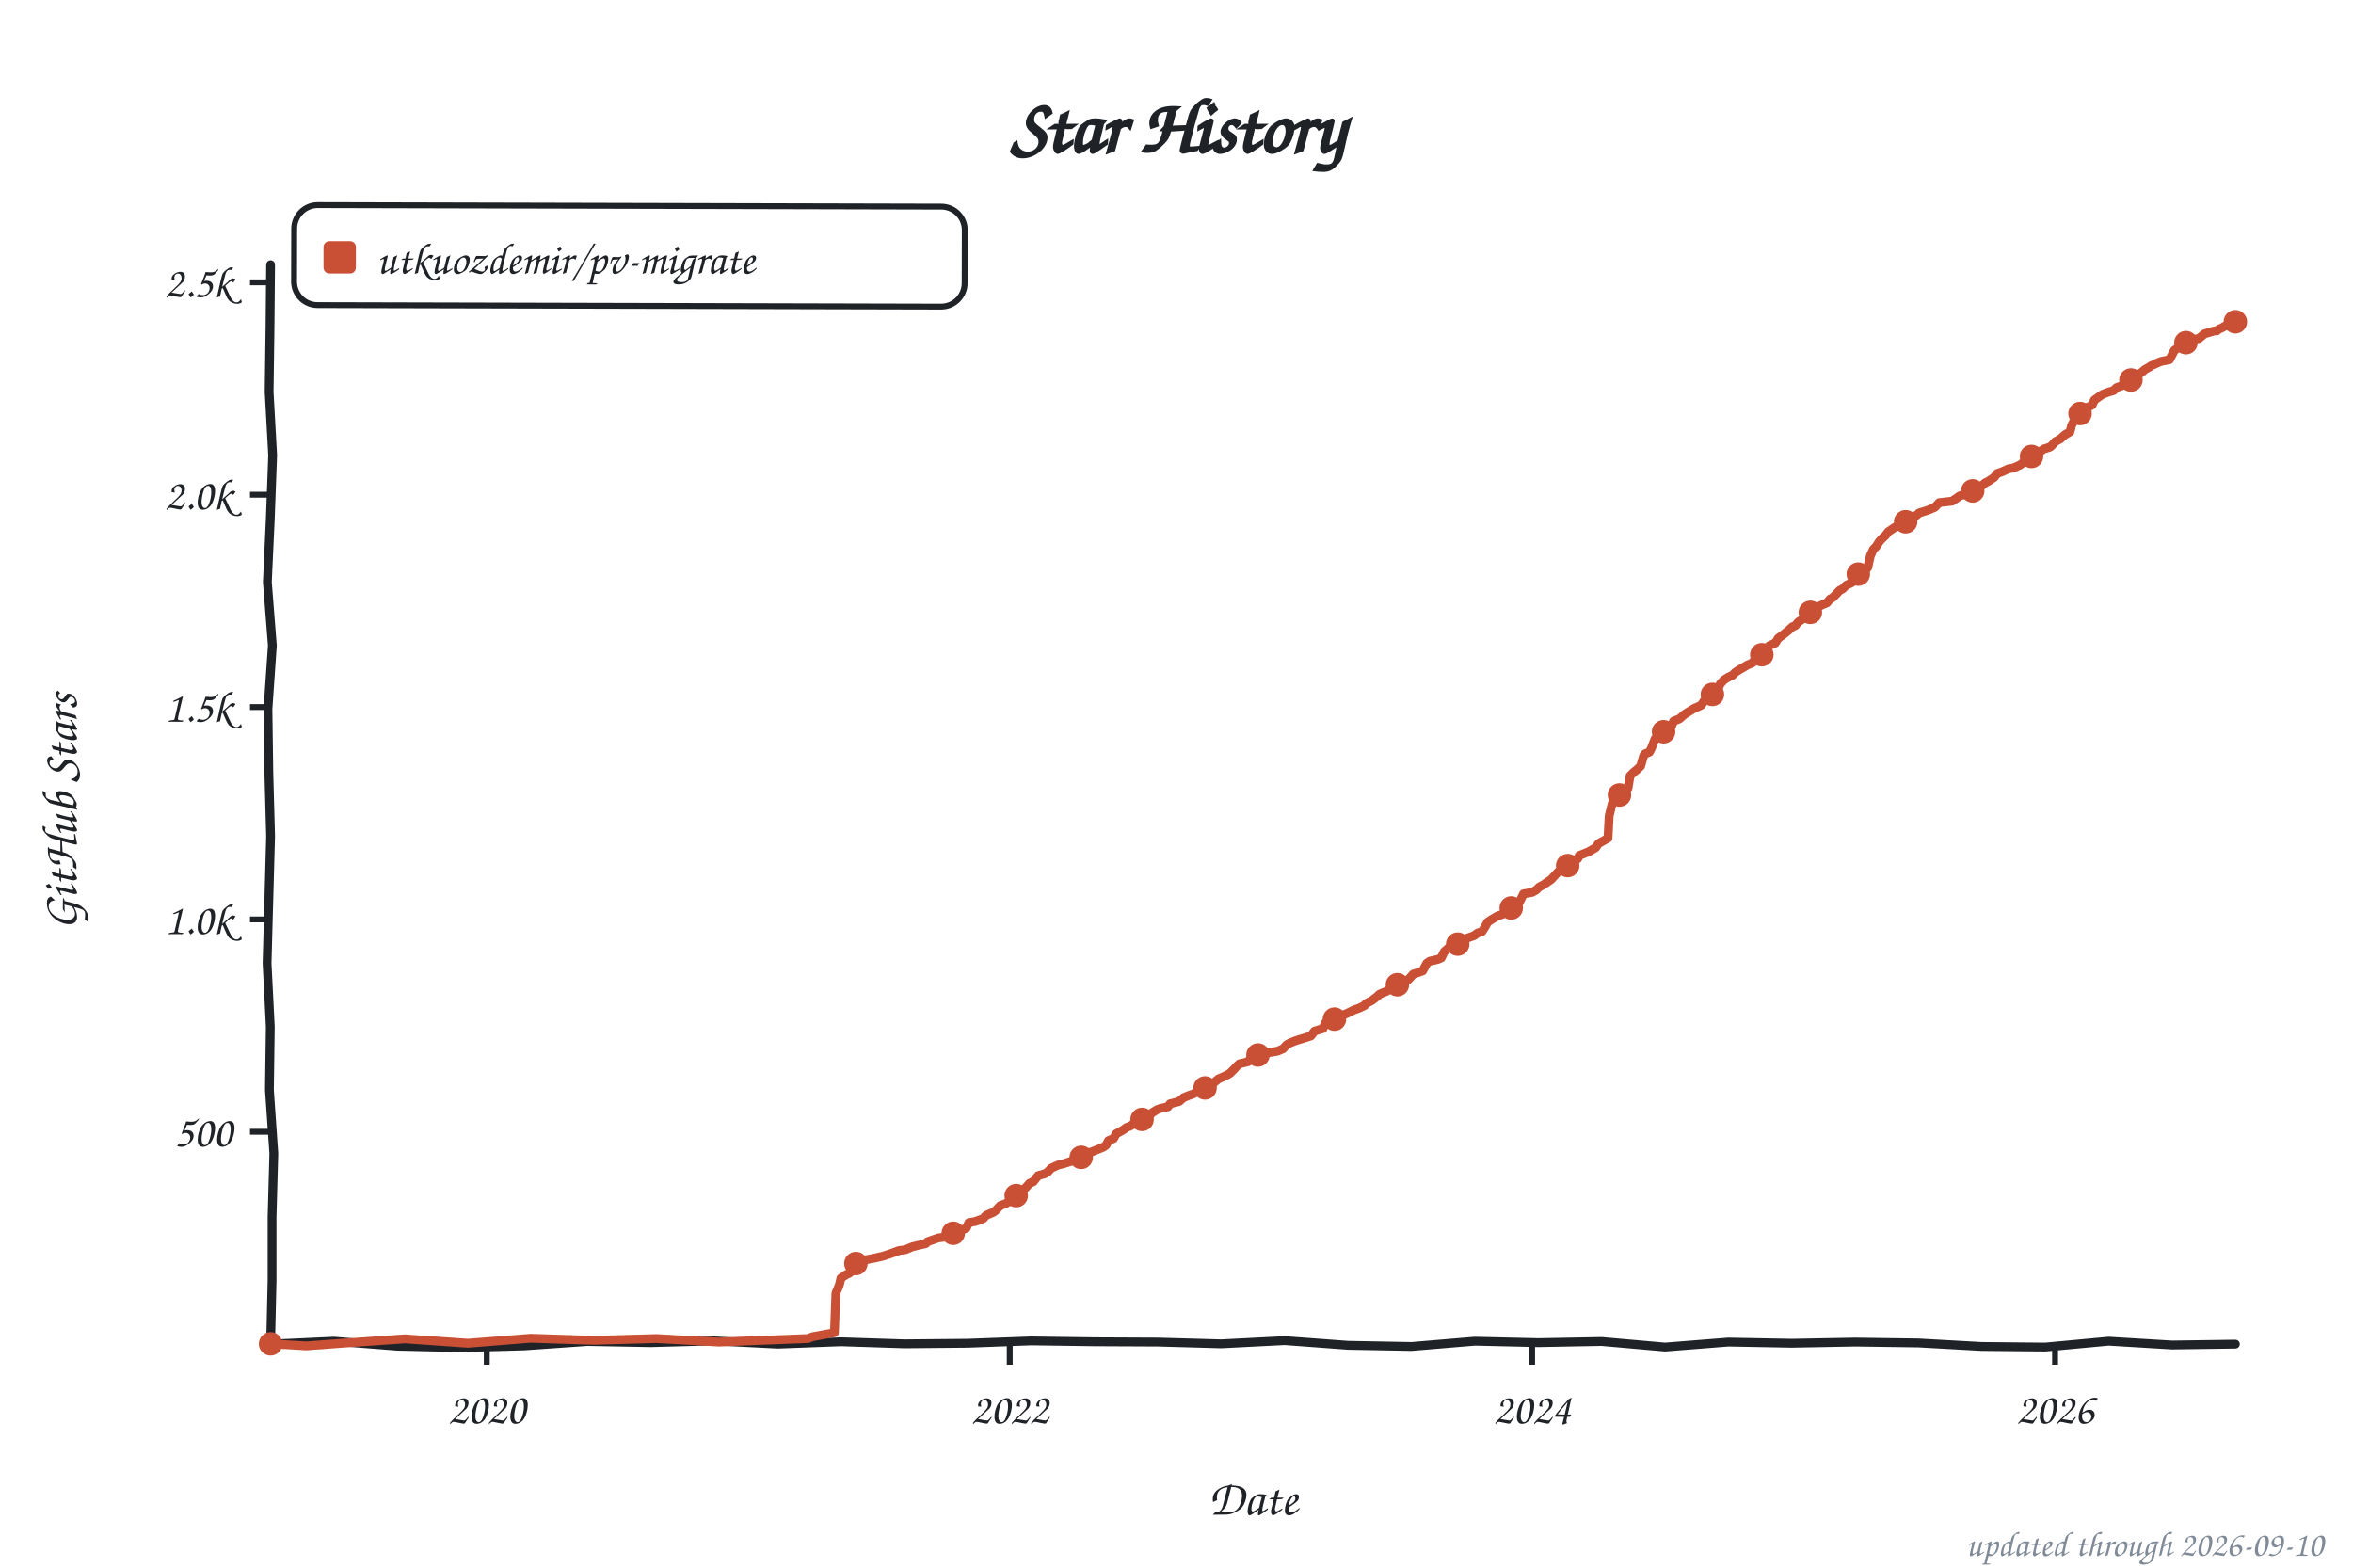
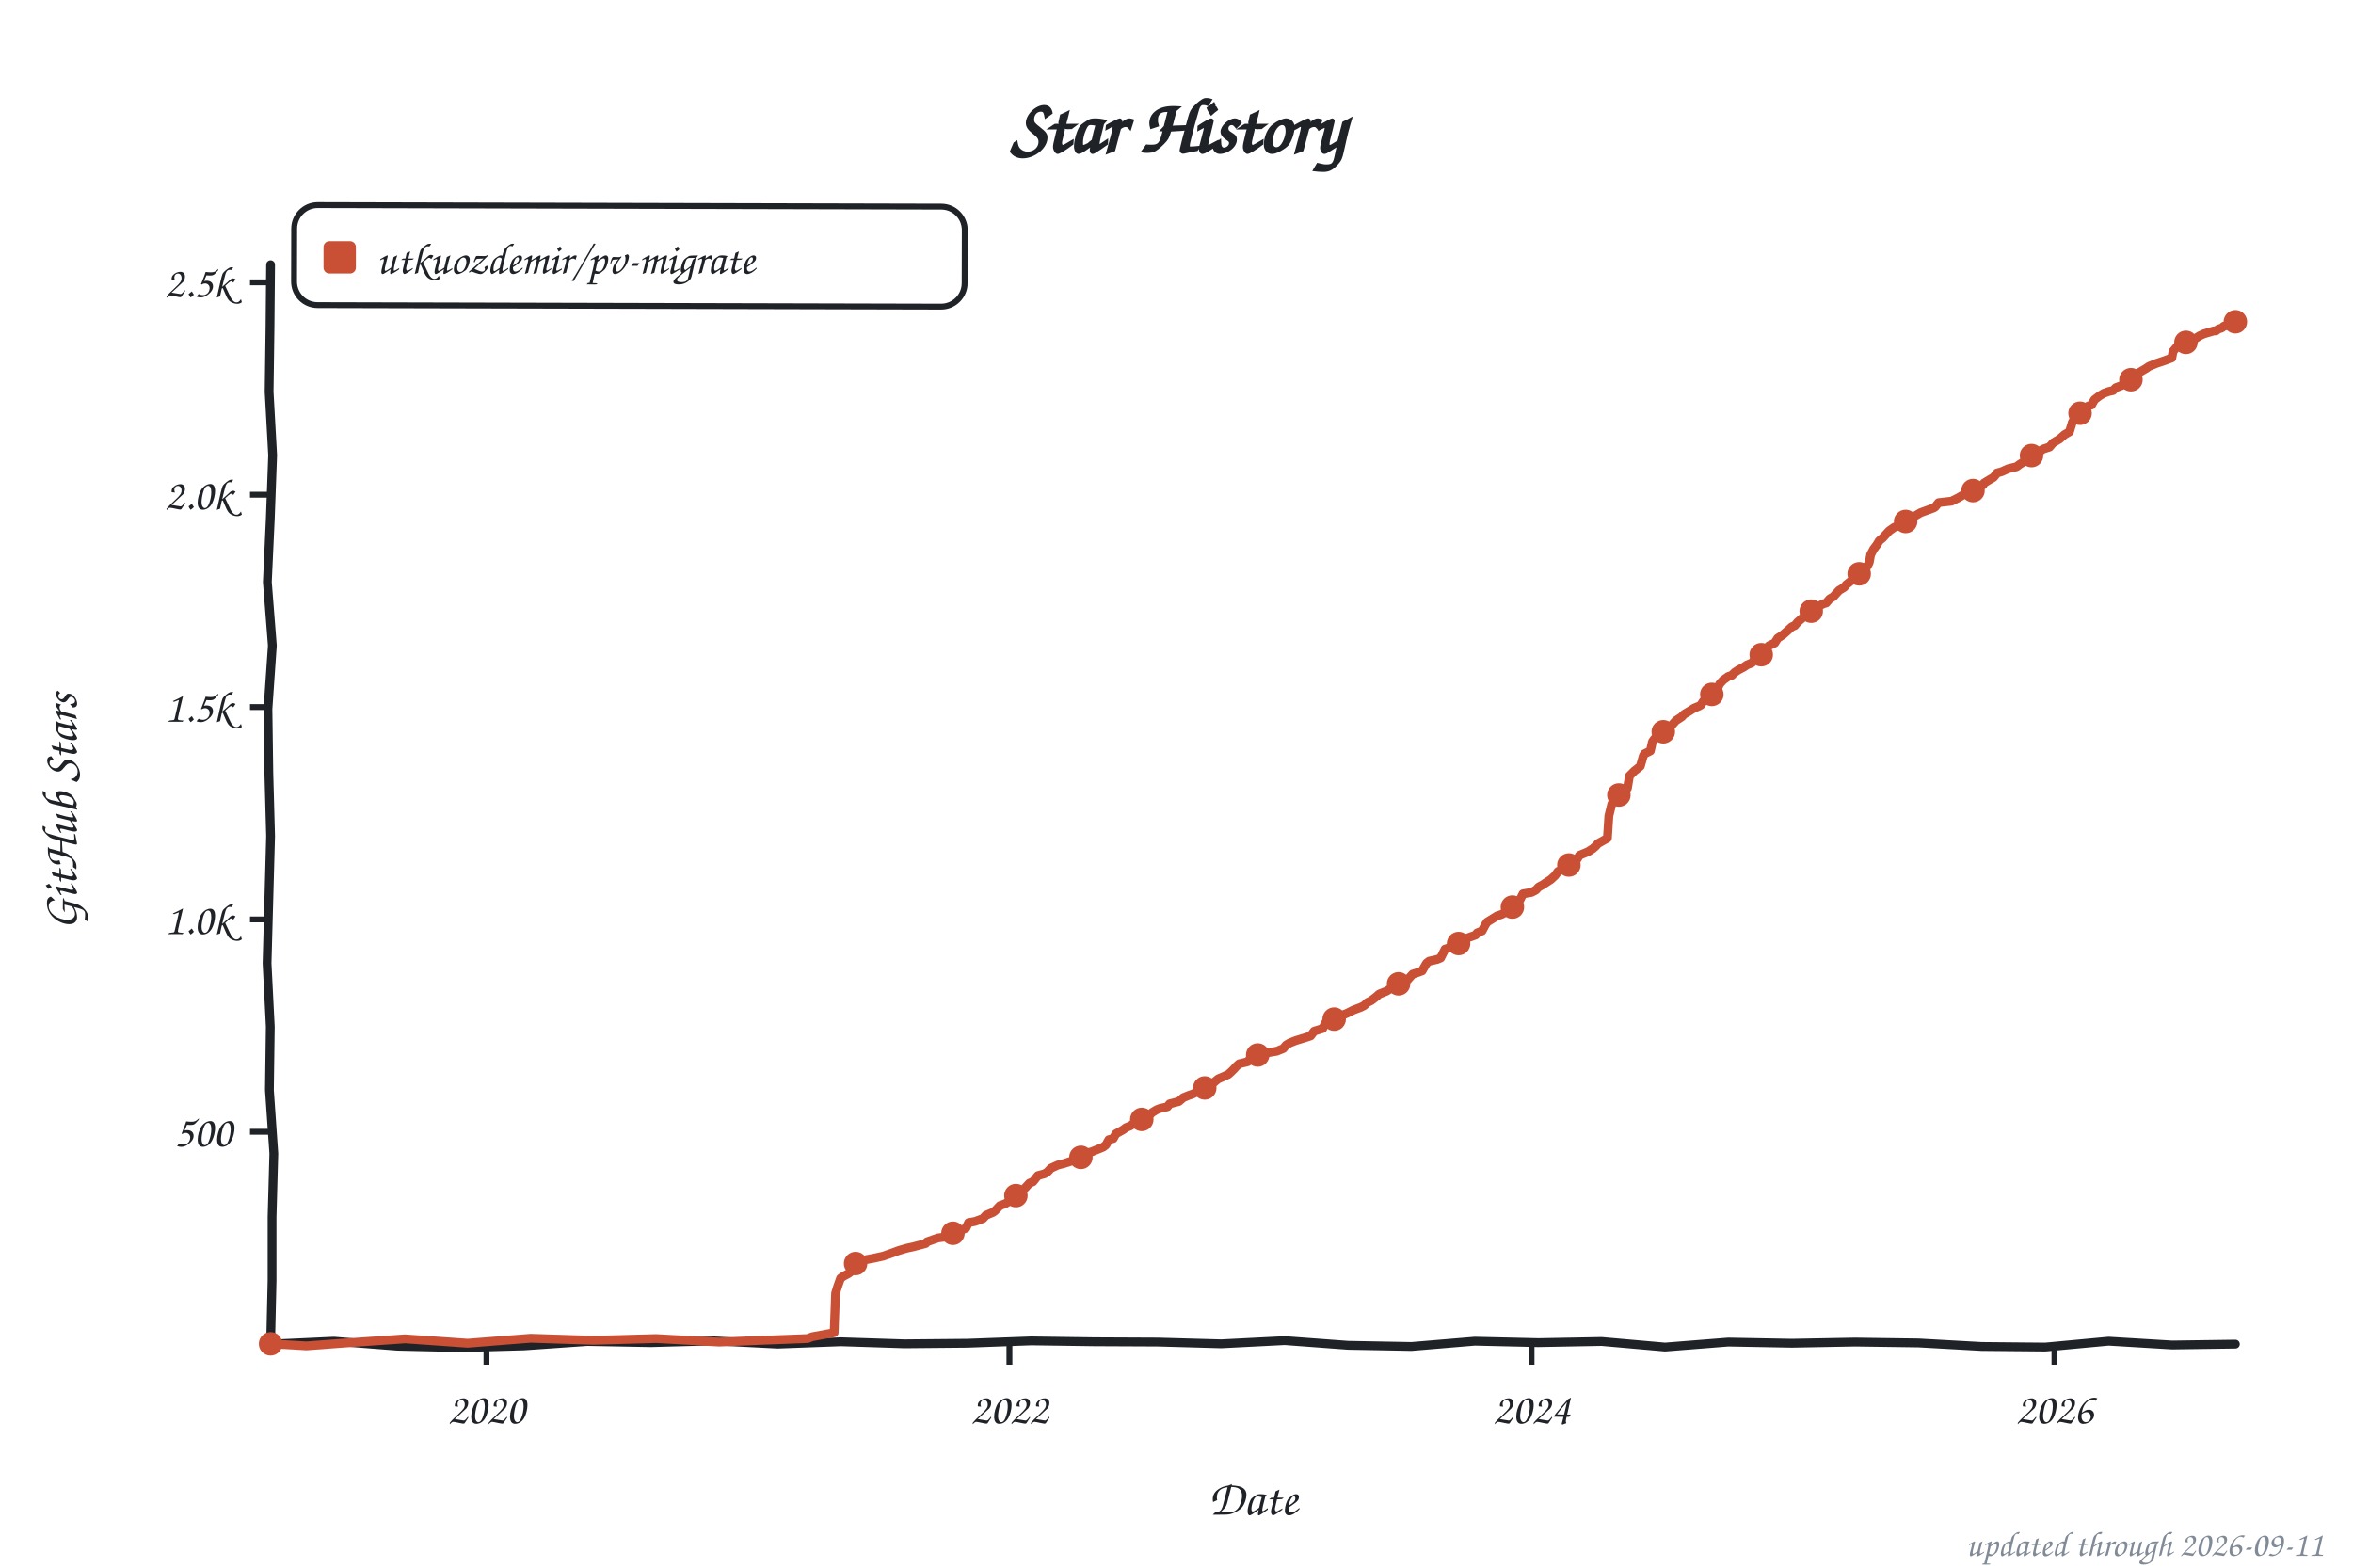
<svg xmlns="http://www.w3.org/2000/svg" width="800" height="533" viewBox="0 0 800 533" role="img" aria-label="Star history of utkuozdemir/pv-migrate">
  <style>text{font-family:"Comic Sans MS","Chalkboard SE","Comic Neue","Marker Felt",cursive}</style>
  <text x="400" y="52" font-size="26" font-weight="bold" text-anchor="middle" fill="#1f2328">Star History</text>
  <rect x="100" y="70" width="228" height="34" rx="8" fill="none" stroke="#1f2328" stroke-width="2" transform="rotate(0.14 214 87)" />
  <rect x="110" y="82" width="11" height="11" rx="2" fill="#c94f35" />
  <text x="128" y="93" font-size="15" fill="#1f2328" textLength="189" lengthAdjust="spacingAndGlyphs">utkuozdemir/pv-migrate</text>
  <line x1="85" y1="384.8" x2="92" y2="384.8" stroke="#1f2328" stroke-width="2" />
  <text x="79" y="389.8" font-size="15" text-anchor="end" fill="#1f2328">500</text>
  <line x1="85" y1="312.6" x2="92" y2="312.6" stroke="#1f2328" stroke-width="2" />
  <text x="79" y="317.6" font-size="15" text-anchor="end" fill="#1f2328">1.0k</text>
  <line x1="85" y1="240.4" x2="92" y2="240.4" stroke="#1f2328" stroke-width="2" />
  <text x="79" y="245.4" font-size="15" text-anchor="end" fill="#1f2328">1.5k</text>
  <line x1="85" y1="168.2" x2="92" y2="168.2" stroke="#1f2328" stroke-width="2" />
  <text x="79" y="173.2" font-size="15" text-anchor="end" fill="#1f2328">2.0k</text>
  <line x1="85" y1="96.0" x2="92" y2="96.0" stroke="#1f2328" stroke-width="2" />
  <text x="79" y="101.0" font-size="15" text-anchor="end" fill="#1f2328">2.5k</text>
-   <line x1="165.5" y1="457" x2="165.5" y2="464" stroke="#1f2328" stroke-width="2" />
-   <text x="165.5" y="484" font-size="15" text-anchor="middle" fill="#1f2328">2020</text>
-   <line x1="343.3" y1="457" x2="343.3" y2="464" stroke="#1f2328" stroke-width="2" />
-   <text x="343.3" y="484" font-size="15" text-anchor="middle" fill="#1f2328">2022</text>
-   <line x1="520.9" y1="457" x2="520.9" y2="464" stroke="#1f2328" stroke-width="2" />
-   <text x="520.9" y="484" font-size="15" text-anchor="middle" fill="#1f2328">2024</text>
-   <line x1="698.7" y1="457" x2="698.7" y2="464" stroke="#1f2328" stroke-width="2" />
-   <text x="698.7" y="484" font-size="15" text-anchor="middle" fill="#1f2328">2026</text>
+   <line x1="165.4" y1="457" x2="165.4" y2="464" stroke="#1f2328" stroke-width="2" />
+   <text x="165.4" y="484" font-size="15" text-anchor="middle" fill="#1f2328">2020</text>
+   <line x1="343.2" y1="457" x2="343.2" y2="464" stroke="#1f2328" stroke-width="2" />
+   <text x="343.2" y="484" font-size="15" text-anchor="middle" fill="#1f2328">2022</text>
+   <line x1="520.7" y1="457" x2="520.7" y2="464" stroke="#1f2328" stroke-width="2" />
+   <text x="520.7" y="484" font-size="15" text-anchor="middle" fill="#1f2328">2024</text>
+   <line x1="698.5" y1="457" x2="698.5" y2="464" stroke="#1f2328" stroke-width="2" />
+   <text x="698.5" y="484" font-size="15" text-anchor="middle" fill="#1f2328">2026</text>
  <text x="426" y="515" font-size="17" text-anchor="middle" fill="#1f2328">Date</text>
  <text x="26" y="276" font-size="17" text-anchor="middle" fill="#1f2328" transform="rotate(-90 26 276)">GitHub Stars</text>
  <path d="M 92.0,90.0 L 91.8,111.6 L 91.5,133.2 L 92.7,154.8 L 91.9,176.4 L 90.9,197.9 L 92.6,219.5 L 91.1,241.1 L 91.4,262.7 L 92.0,284.3 L 91.4,305.9 L 90.8,327.5 L 91.9,349.1 L 91.6,370.6 L 93.1,392.2 L 92.5,413.8 L 92.5,435.4 L 92.0,457.0 L 113.5,456.0 L 135.1,457.7 L 156.6,458.2 L 178.2,457.6 L 199.7,456.1 L 221.3,456.5 L 242.8,455.9 L 264.4,457.0 L 285.9,456.2 L 307.5,456.9 L 329.0,456.7 L 350.6,455.9 L 372.1,456.2 L 393.7,456.3 L 415.2,456.9 L 436.8,455.8 L 458.3,457.4 L 479.9,457.8 L 501.4,456.0 L 523.0,456.5 L 544.5,456.1 L 566.1,458.0 L 587.6,456.3 L 609.2,456.7 L 630.7,456.3 L 652.3,456.6 L 673.8,457.8 L 695.4,458.0 L 716.9,456.0 L 738.5,457.3 L 760.0,457.0" fill="none" stroke="#1f2328" stroke-width="3" stroke-linecap="round" stroke-linejoin="round" />
-   <path d="M 92.0,456.9 L 104.2,457.6 L 116.3,456.7 L 137.7,455.2 L 159.1,456.7 L 180.4,455.0 L 201.8,455.7 L 223.2,455.1 L 244.5,456.3 L 259.1,455.7 L 274.7,455.1 L 276.2,454.5 L 283.7,453.1 L 284.2,439.7 L 285.4,436.8 L 285.9,434.6 L 287.8,433.3 L 288.6,433.0 L 290.0,431.9 L 290.7,429.7 L 292.4,429.3 L 293.9,428.4 L 297.1,427.8 L 300.2,427.1 L 302.9,426.2 L 305.6,425.2 L 307.8,424.9 L 310.2,423.9 L 314.8,422.8 L 315.3,422.2 L 319.0,420.9 L 322.1,420.5 L 324.8,419.2 L 325.8,418.7 L 328.5,417.6 L 329.4,415.7 L 331.6,415.3 L 334.3,414.3 L 335.3,413.2 L 337.7,412.2 L 338.4,411.7 L 340.1,409.9 L 341.8,409.3 L 344.0,408.0 L 344.5,407.3 L 345.5,406.5 L 347.7,404.9 L 349.1,403.4 L 350.1,402.3 L 351.3,401.8 L 353.0,399.7 L 355.2,399.1 L 356.2,398.5 L 357.4,397.2 L 359.8,396.1 L 361.8,395.6 L 364.9,394.6 L 367.1,393.9 L 368.1,393.0 L 368.8,392.2 L 371.3,391.6 L 375.2,390.0 L 376.1,389.3 L 376.9,387.8 L 378.6,387.1 L 379.5,385.5 L 382.0,384.1 L 382.9,383.4 L 384.4,382.8 L 386.1,381.6 L 387.3,380.9 L 389.8,379.9 L 390.5,379.5 L 391.9,378.2 L 393.4,377.3 L 394.4,376.9 L 397.1,376.3 L 397.8,375.3 L 400.9,374.5 L 402.4,373.2 L 404.1,372.5 L 405.8,371.9 L 408.0,370.6 L 409.5,370.1 L 410.4,369.1 L 412.6,368.2 L 414.3,366.8 L 415.5,366.3 L 417.2,365.5 L 418.2,364.9 L 419.7,363.4 L 420.4,362.6 L 421.4,361.7 L 424.3,361.0 L 425.0,360.1 L 426.2,359.5 L 427.7,358.7 L 430.1,358.1 L 434.3,357.4 L 436.2,356.6 L 437.4,355.3 L 438.6,354.6 L 440.6,353.8 L 444.2,352.7 L 445.7,352.2 L 446.9,350.6 L 449.8,349.7 L 450.6,347.8 L 451.5,347.0 L 454.2,346.4 L 455.9,345.4 L 458.1,344.5 L 460.3,343.4 L 462.0,342.8 L 463.9,341.9 L 464.4,341.2 L 466.4,340.2 L 468.1,338.9 L 469.1,338.0 L 471.5,337.0 L 473.4,335.8 L 474.2,335.0 L 477.1,333.7 L 478.8,333.1 L 480.5,331.2 L 481.5,330.9 L 483.7,330.1 L 485.1,327.5 L 486.1,326.8 L 488.8,326.2 L 490.0,325.7 L 491.0,323.6 L 492.7,322.1 L 493.9,321.6 L 496.8,320.7 L 497.3,320.1 L 498.2,319.2 L 501.2,318.1 L 502.4,317.2 L 503.8,316.8 L 504.8,315.3 L 505.8,313.5 L 507.0,312.7 L 509.2,311.4 L 510.7,310.9 L 512.4,310.0 L 512.8,309.3 L 514.8,307.5 L 516.3,307.3 L 518.0,303.9 L 520.9,303.4 L 522.3,302.6 L 523.3,301.6 L 524.8,300.8 L 525.5,300.3 L 527.4,299.0 L 528.4,297.9 L 529.9,296.3 L 531.1,295.7 L 532.1,294.5 L 534.3,293.4 L 534.7,292.8 L 536.4,292.0 L 536.9,290.9 L 540.1,289.6 L 541.3,288.9 L 542.5,288.2 L 543.5,286.8 L 546.7,285.0 L 547.1,277.4 L 548.1,273.3 L 549.3,271.3 L 550.3,270.9 L 551.3,269.3 L 553.5,268.0 L 554.2,263.8 L 555.4,262.6 L 556.4,261.8 L 557.8,260.5 L 558.8,257.0 L 559.3,256.3 L 560.8,255.7 L 561.5,254.3 L 562.7,251.2 L 563.9,250.7 L 565.6,248.8 L 567.3,248.2 L 568.3,246.9 L 569.0,245.2 L 571.0,244.4 L 572.7,242.9 L 574.6,241.7 L 576.1,240.8 L 577.3,240.3 L 578.5,239.7 L 579.3,238.4 L 580.0,237.8 L 581.9,236.6 L 582.7,235.5 L 583.9,234.6 L 584.9,232.5 L 586.1,231.2 L 587.5,230.3 L 589.0,229.6 L 590.0,228.6 L 591.2,227.8 L 592.6,227.0 L 594.1,226.1 L 595.8,225.4 L 596.5,224.4 L 598.7,222.9 L 599.9,221.6 L 600.7,220.5 L 601.6,219.5 L 603.6,218.6 L 604.6,217.0 L 606.0,216.0 L 608.0,214.4 L 609.4,213.1 L 610.4,212.7 L 611.4,211.5 L 613.3,210.2 L 614.8,208.9 L 616.2,207.5 L 617.0,206.8 L 618.4,206.2 L 619.4,205.7 L 621.1,205.0 L 622.3,203.6 L 623.0,203.3 L 624.3,202.0 L 625.5,200.7 L 626.4,200.3 L 627.7,199.0 L 629.6,198.1 L 630.8,196.2 L 632.5,194.9 L 634.5,193.5 L 635.0,193.0 L 635.9,189.0 L 636.9,186.8 L 637.9,185.8 L 638.9,184.2 L 639.8,183.2 L 641.0,182.1 L 642.0,180.8 L 644.2,179.3 L 645.9,178.7 L 647.4,178.0 L 648.6,177.2 L 649.6,176.1 L 651.5,175.3 L 652.5,174.4 L 655.4,173.5 L 656.4,173.1 L 657.8,172.5 L 659.3,170.9 L 663.7,170.4 L 664.9,169.6 L 666.3,168.6 L 668.8,167.9 L 671.0,166.8 L 671.5,165.9 L 673.4,165.5 L 674.9,164.2 L 676.1,163.6 L 678.0,162.3 L 679.0,161.0 L 680.7,160.4 L 682.9,159.4 L 684.6,159.1 L 686.8,158.1 L 688.0,157.2 L 688.7,156.4 L 690.7,155.2 L 691.9,154.3 L 693.3,153.8 L 694.8,152.7 L 697.0,152.0 L 697.7,151.4 L 698.7,150.2 L 700.4,149.3 L 702.1,147.8 L 703.8,146.8 L 704.3,144.7 L 705.5,142.4 L 706.7,141.3 L 707.5,140.5 L 708.7,139.5 L 709.4,138.7 L 711.3,137.7 L 712.1,136.0 L 713.8,134.8 L 715.0,134.0 L 716.9,133.3 L 718.6,132.8 L 719.6,131.8 L 721.3,131.2 L 722.3,130.4 L 724.0,129.6 L 725.2,128.9 L 725.9,127.8 L 727.9,126.8 L 729.3,125.6 L 730.6,124.9 L 731.5,124.3 L 733.7,123.3 L 734.7,122.9 L 737.6,122.3 L 739.3,119.1 L 740.3,118.4 L 741.5,117.2 L 743.0,116.6 L 745.2,115.9 L 746.4,115.3 L 747.6,115.1 L 749.5,113.5 L 752.9,112.5 L 753.7,112.5 L 754.4,111.9 L 755.4,111.5 L 756.4,110.9 L 757.6,110.7 L 758.5,110.3 L 759.0,110.2 L 760.0,109.4" fill="none" stroke="#c94f35" stroke-width="3" stroke-linecap="round" stroke-linejoin="round" />
+   <path d="M 92.0,456.9 L 104.2,457.6 L 116.3,456.7 L 137.7,455.2 L 159.0,456.7 L 180.4,455.0 L 201.8,455.7 L 223.1,455.1 L 244.5,456.3 L 259.1,455.7 L 274.6,455.1 L 276.1,454.5 L 283.6,453.1 L 284.1,439.7 L 284.8,437.4 L 285.8,434.6 L 286.8,433.9 L 288.5,433.0 L 289.9,431.9 L 290.7,429.7 L 292.4,429.3 L 293.8,428.4 L 297.0,427.8 L 300.2,427.1 L 302.8,426.2 L 305.5,425.2 L 308.2,424.4 L 310.9,423.8 L 314.7,422.8 L 315.2,422.2 L 318.9,420.9 L 322.0,420.5 L 324.7,419.2 L 325.7,418.7 L 328.4,417.6 L 329.3,415.7 L 331.5,415.3 L 334.2,414.3 L 335.2,413.2 L 337.6,412.2 L 338.3,411.7 L 340.0,409.9 L 341.7,409.3 L 343.9,408.0 L 344.7,407.0 L 345.9,406.3 L 347.6,404.9 L 349.0,403.4 L 350.0,402.3 L 351.2,401.8 L 352.9,399.7 L 355.1,399.1 L 356.1,398.5 L 357.3,397.2 L 359.7,396.1 L 361.7,395.6 L 364.8,394.6 L 367.0,393.9 L 368.0,393.0 L 368.7,392.2 L 371.2,391.6 L 375.1,390.0 L 376.0,389.3 L 377.0,387.5 L 378.5,387.1 L 379.4,385.5 L 381.9,384.1 L 382.8,383.4 L 384.3,382.8 L 386.0,381.6 L 387.2,380.9 L 389.6,379.9 L 390.4,379.5 L 391.8,378.2 L 393.3,377.3 L 394.3,376.9 L 396.9,376.3 L 397.7,375.3 L 400.8,374.5 L 402.3,373.2 L 404.0,372.5 L 405.7,371.9 L 407.9,370.6 L 409.6,369.9 L 410.8,368.8 L 412.5,368.2 L 414.2,366.8 L 415.4,366.3 L 417.6,365.3 L 418.6,364.4 L 419.6,363.4 L 420.3,362.6 L 421.3,361.7 L 424.2,361.0 L 424.9,360.1 L 426.4,359.4 L 428.1,358.5 L 430.0,358.1 L 434.1,357.4 L 436.3,356.5 L 437.3,355.3 L 438.5,354.6 L 440.5,353.8 L 444.1,352.7 L 445.6,352.2 L 446.8,350.6 L 449.7,349.7 L 450.7,347.7 L 451.9,346.8 L 454.1,346.4 L 455.8,345.4 L 458.0,344.5 L 460.2,343.4 L 462.6,342.5 L 463.8,341.9 L 464.8,340.9 L 466.2,340.2 L 467.9,338.9 L 468.9,338.0 L 471.4,337.0 L 473.3,335.8 L 475.5,334.5 L 476.9,333.7 L 478.6,333.1 L 480.3,331.2 L 481.3,330.9 L 483.5,330.1 L 485.0,327.5 L 485.9,326.8 L 488.6,326.2 L 489.8,325.7 L 491.3,322.7 L 492.3,322.4 L 493.7,321.6 L 496.6,320.7 L 497.1,320.1 L 498.1,319.2 L 501.7,317.9 L 502.2,317.2 L 503.9,316.5 L 504.9,314.6 L 505.6,313.5 L 506.9,312.7 L 509.0,311.4 L 510.5,310.9 L 512.2,310.0 L 513.4,309.0 L 514.6,307.5 L 516.1,307.3 L 517.8,303.9 L 520.7,303.4 L 522.2,302.6 L 523.1,301.6 L 524.6,300.8 L 525.3,300.3 L 527.3,299.0 L 528.7,297.7 L 529.7,296.3 L 530.9,295.7 L 531.9,294.5 L 534.1,293.4 L 534.6,292.8 L 536.3,292.0 L 537.0,290.8 L 539.9,289.6 L 541.6,288.5 L 542.6,287.6 L 543.3,286.8 L 546.5,285.0 L 547.0,277.4 L 548.0,273.3 L 549.2,271.3 L 550.6,270.1 L 551.1,269.3 L 553.3,268.0 L 554.0,263.8 L 555.7,262.1 L 556.5,261.5 L 557.7,260.5 L 558.7,257.0 L 559.1,256.3 L 561.1,255.3 L 561.8,252.2 L 562.5,251.2 L 565.0,249.6 L 565.9,248.6 L 567.2,248.2 L 568.1,246.9 L 569.8,245.0 L 571.8,243.7 L 572.5,242.9 L 574.5,241.7 L 575.9,240.8 L 577.6,240.1 L 578.3,239.7 L 579.1,238.4 L 580.3,237.5 L 581.8,236.6 L 582.5,235.5 L 583.7,234.6 L 584.7,232.5 L 585.9,231.2 L 587.6,230.0 L 588.8,229.6 L 589.8,228.6 L 591.0,227.8 L 592.9,226.8 L 593.9,226.1 L 595.6,225.4 L 596.6,224.2 L 598.5,222.9 L 599.7,221.6 L 600.5,220.5 L 601.5,219.5 L 603.4,218.6 L 604.4,217.0 L 606.1,215.9 L 607.8,214.4 L 609.2,213.1 L 610.2,212.7 L 611.2,211.5 L 613.9,209.2 L 614.6,208.9 L 616.0,207.5 L 616.8,206.8 L 618.7,205.9 L 619.9,205.3 L 620.9,205.0 L 622.1,203.6 L 623.3,202.9 L 624.1,202.0 L 625.3,200.7 L 627.0,199.7 L 627.7,198.8 L 630.1,196.9 L 631.4,195.6 L 632.3,194.9 L 634.3,193.5 L 635.5,191.3 L 636.0,188.6 L 637.0,186.7 L 638.2,185.1 L 638.9,183.9 L 640.1,182.9 L 641.1,181.8 L 642.3,180.5 L 644.0,179.3 L 646.0,178.6 L 647.4,177.6 L 648.4,177.2 L 649.4,176.1 L 651.3,175.3 L 653.0,174.3 L 655.2,173.5 L 657.4,172.7 L 657.9,172.4 L 659.1,170.9 L 663.5,170.4 L 665.9,169.2 L 667.4,168.3 L 668.8,167.8 L 670.8,166.8 L 671.2,165.9 L 674.2,164.9 L 674.6,164.2 L 676.6,163.0 L 677.8,162.3 L 679.0,160.8 L 680.5,160.4 L 682.7,159.4 L 685.6,158.7 L 686.8,157.8 L 687.8,157.2 L 690.2,155.6 L 690.7,154.9 L 691.7,154.3 L 693.4,153.6 L 694.6,152.7 L 696.8,152.0 L 698.0,150.6 L 699.0,150.0 L 700.2,149.3 L 701.9,147.8 L 703.6,146.8 L 704.6,143.5 L 705.3,142.4 L 706.5,141.3 L 707.2,140.5 L 708.7,138.9 L 710.1,138.0 L 711.1,137.7 L 712.1,135.9 L 713.8,134.6 L 715.3,133.7 L 717.0,133.1 L 718.4,132.8 L 719.4,131.8 L 721.3,131.1 L 722.6,130.1 L 724.0,129.4 L 725.0,128.9 L 726.9,126.9 L 728.4,126.0 L 729.6,125.3 L 730.6,124.6 L 732.3,123.9 L 733.0,123.6 L 735.7,122.7 L 738.4,121.7 L 738.8,119.5 L 740.3,117.7 L 742.2,117.1 L 743.2,116.4 L 744.9,115.9 L 746.1,115.3 L 747.8,114.2 L 749.3,113.5 L 752.7,112.5 L 753.4,112.5 L 754.2,111.9 L 755.4,111.5 L 756.1,110.9 L 757.3,110.7 L 758.3,110.3 L 759.5,109.4 L 760.0,109.4" fill="none" stroke="#c94f35" stroke-width="3" stroke-linecap="round" stroke-linejoin="round" />
  <circle cx="92.0" cy="456.9" r="4" fill="#c94f35" />
-   <circle cx="291.0" cy="429.6" r="4" fill="#c94f35" />
-   <circle cx="324.1" cy="419.3" r="4" fill="#c94f35" />
-   <circle cx="345.5" cy="406.5" r="4" fill="#c94f35" />
-   <circle cx="367.6" cy="393.5" r="4" fill="#c94f35" />
-   <circle cx="388.3" cy="380.6" r="4" fill="#c94f35" />
-   <circle cx="409.7" cy="369.9" r="4" fill="#c94f35" />
-   <circle cx="427.7" cy="358.7" r="4" fill="#c94f35" />
-   <circle cx="453.7" cy="346.5" r="4" fill="#c94f35" />
-   <circle cx="475.1" cy="334.8" r="4" fill="#c94f35" />
-   <circle cx="495.6" cy="321.0" r="4" fill="#c94f35" />
-   <circle cx="513.8" cy="308.7" r="4" fill="#c94f35" />
-   <circle cx="533.0" cy="294.3" r="4" fill="#c94f35" />
-   <circle cx="550.6" cy="270.3" r="4" fill="#c94f35" />
-   <circle cx="565.6" cy="248.8" r="4" fill="#c94f35" />
-   <circle cx="582.2" cy="236.1" r="4" fill="#c94f35" />
-   <circle cx="599.0" cy="222.6" r="4" fill="#c94f35" />
-   <circle cx="615.5" cy="208.2" r="4" fill="#c94f35" />
-   <circle cx="631.8" cy="195.2" r="4" fill="#c94f35" />
-   <circle cx="647.9" cy="177.4" r="4" fill="#c94f35" />
-   <circle cx="670.7" cy="166.9" r="4" fill="#c94f35" />
-   <circle cx="690.7" cy="155.2" r="4" fill="#c94f35" />
-   <circle cx="707.2" cy="140.6" r="4" fill="#c94f35" />
-   <circle cx="724.5" cy="129.2" r="4" fill="#c94f35" />
-   <circle cx="743.2" cy="116.5" r="4" fill="#c94f35" />
+   <circle cx="290.9" cy="429.6" r="4" fill="#c94f35" />
+   <circle cx="324.0" cy="419.3" r="4" fill="#c94f35" />
+   <circle cx="345.4" cy="406.5" r="4" fill="#c94f35" />
+   <circle cx="367.5" cy="393.5" r="4" fill="#c94f35" />
+   <circle cx="388.2" cy="380.6" r="4" fill="#c94f35" />
+   <circle cx="409.6" cy="369.9" r="4" fill="#c94f35" />
+   <circle cx="427.6" cy="358.7" r="4" fill="#c94f35" />
+   <circle cx="453.6" cy="346.5" r="4" fill="#c94f35" />
+   <circle cx="475.5" cy="334.5" r="4" fill="#c94f35" />
+   <circle cx="495.9" cy="320.8" r="4" fill="#c94f35" />
+   <circle cx="514.2" cy="308.4" r="4" fill="#c94f35" />
+   <circle cx="533.4" cy="294.1" r="4" fill="#c94f35" />
+   <circle cx="550.4" cy="270.3" r="4" fill="#c94f35" />
+   <circle cx="565.5" cy="248.8" r="4" fill="#c94f35" />
+   <circle cx="582.0" cy="236.1" r="4" fill="#c94f35" />
+   <circle cx="598.8" cy="222.6" r="4" fill="#c94f35" />
+   <circle cx="615.8" cy="207.8" r="4" fill="#c94f35" />
+   <circle cx="632.1" cy="195.1" r="4" fill="#c94f35" />
+   <circle cx="647.9" cy="177.3" r="4" fill="#c94f35" />
+   <circle cx="670.8" cy="166.8" r="4" fill="#c94f35" />
+   <circle cx="690.7" cy="154.9" r="4" fill="#c94f35" />
+   <circle cx="707.2" cy="140.5" r="4" fill="#c94f35" />
+   <circle cx="724.5" cy="129.1" r="4" fill="#c94f35" />
+   <circle cx="743.2" cy="116.4" r="4" fill="#c94f35" />
  <circle cx="760.0" cy="109.4" r="4" fill="#c94f35" />
-   <text x="790" y="529" font-size="12" text-anchor="end" fill="#818b98">updated through 2026-09-10</text>
+   <text x="790" y="529" font-size="12" text-anchor="end" fill="#818b98">updated through 2026-09-11</text>
</svg>
